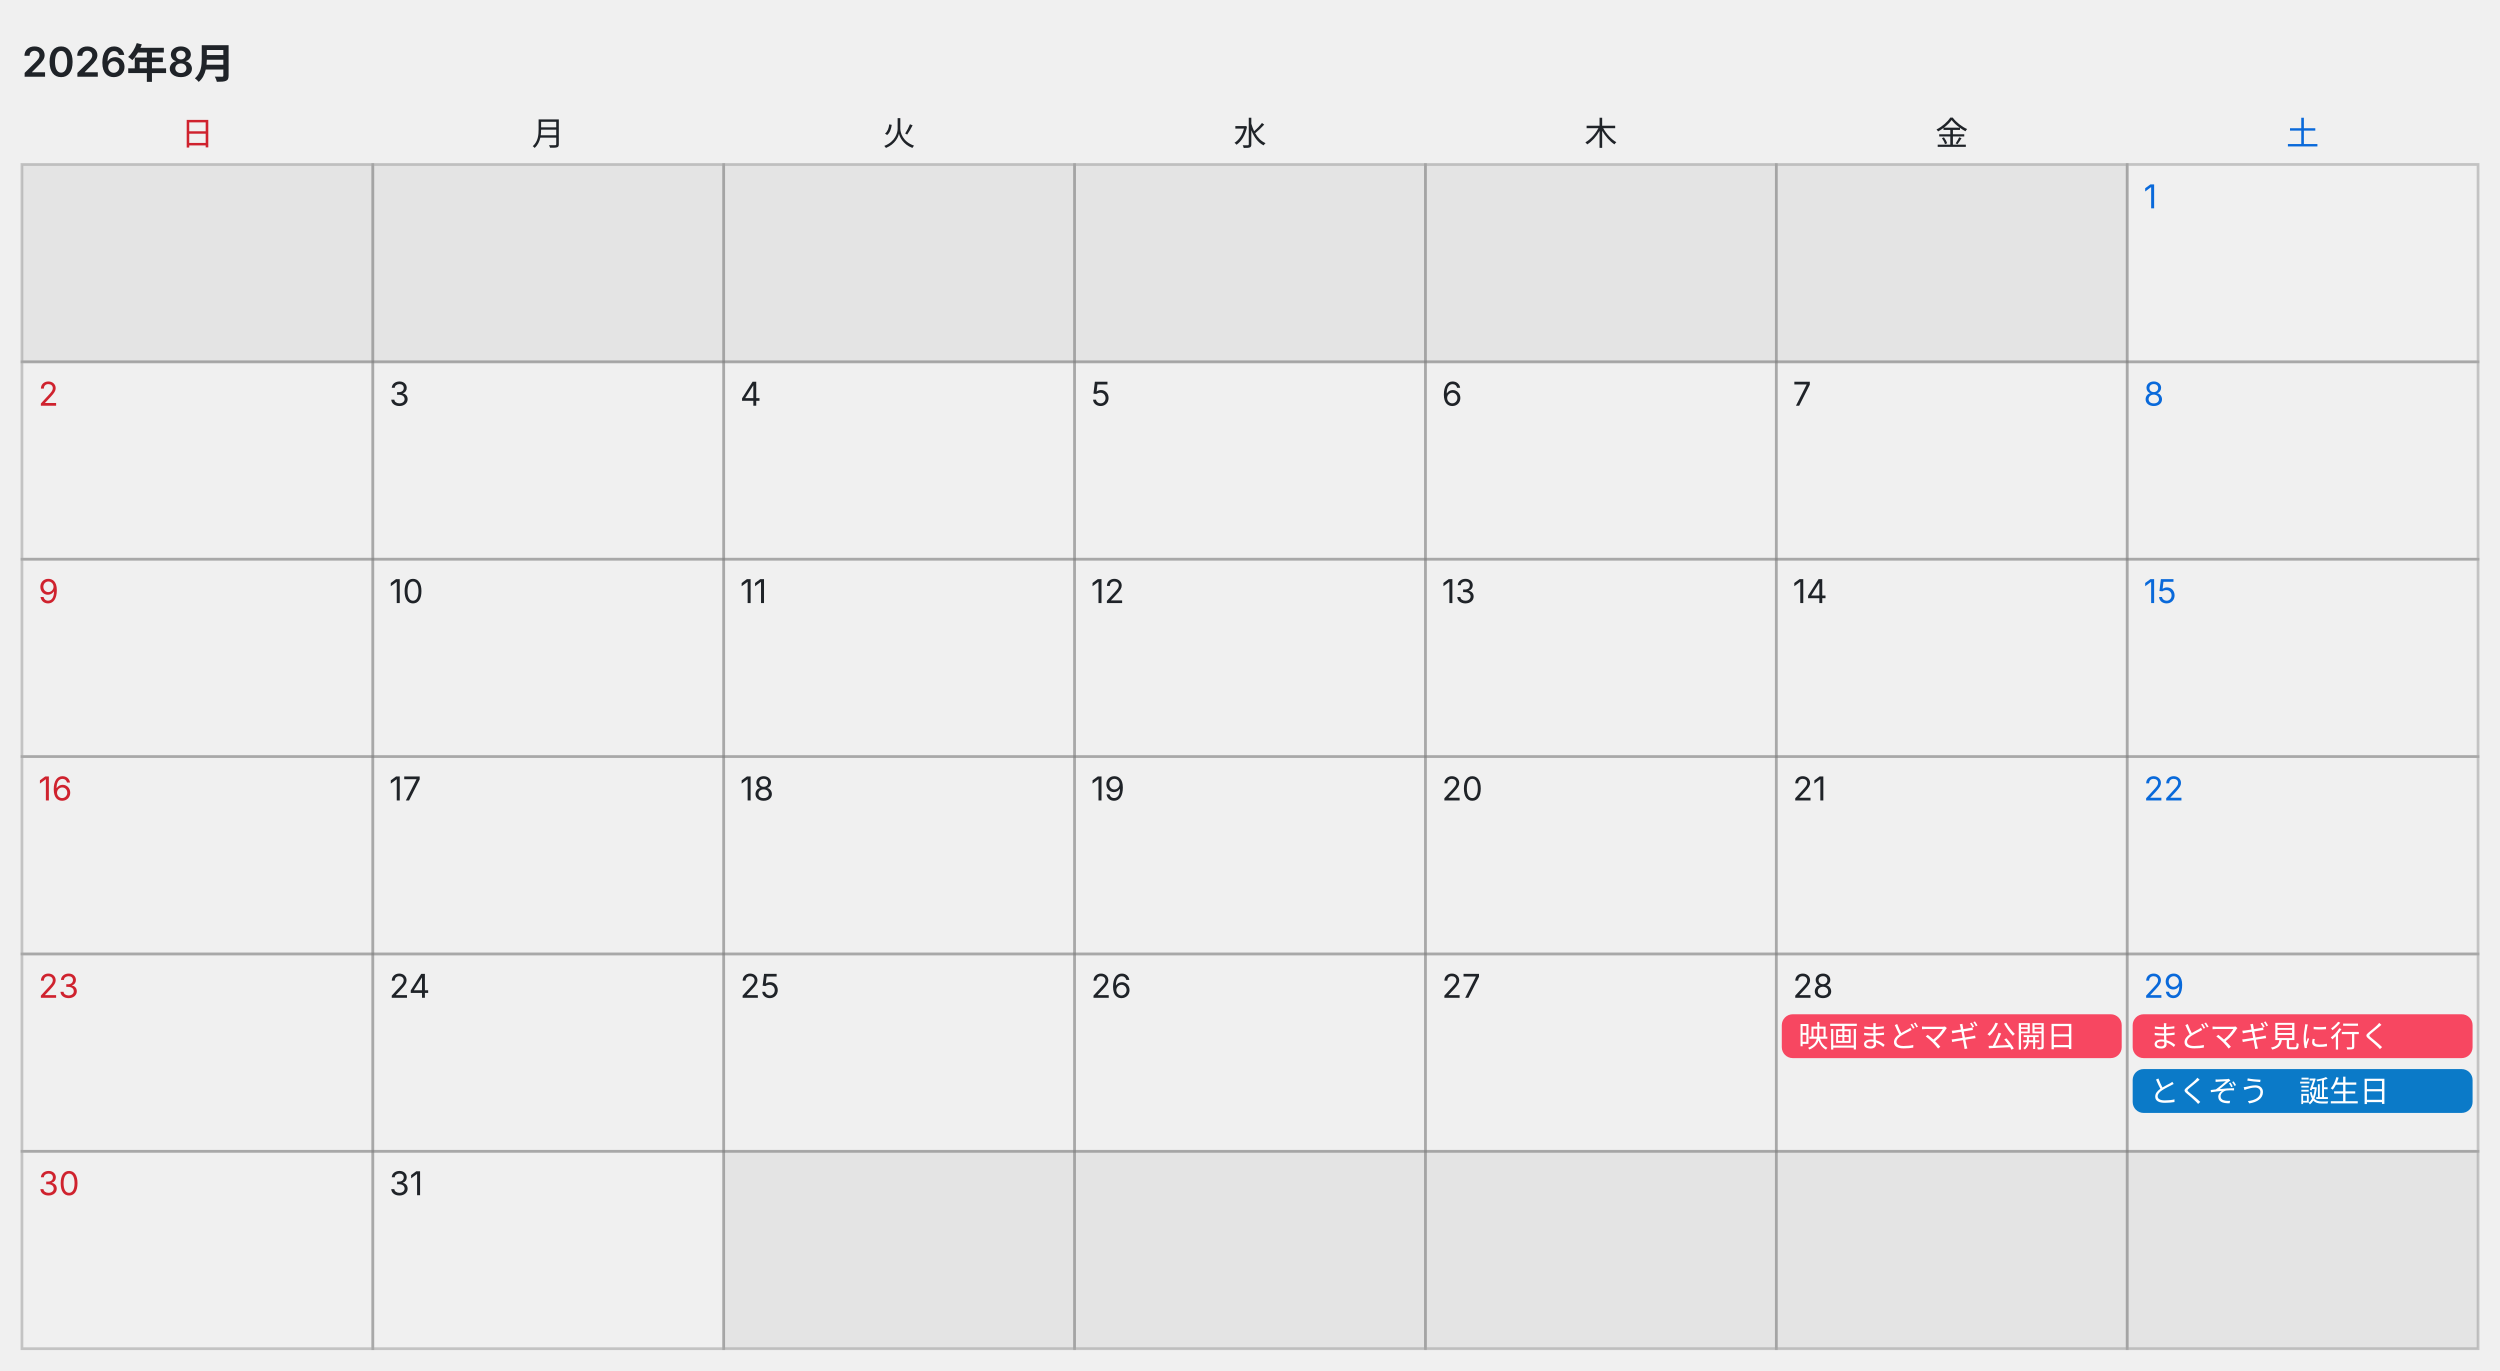
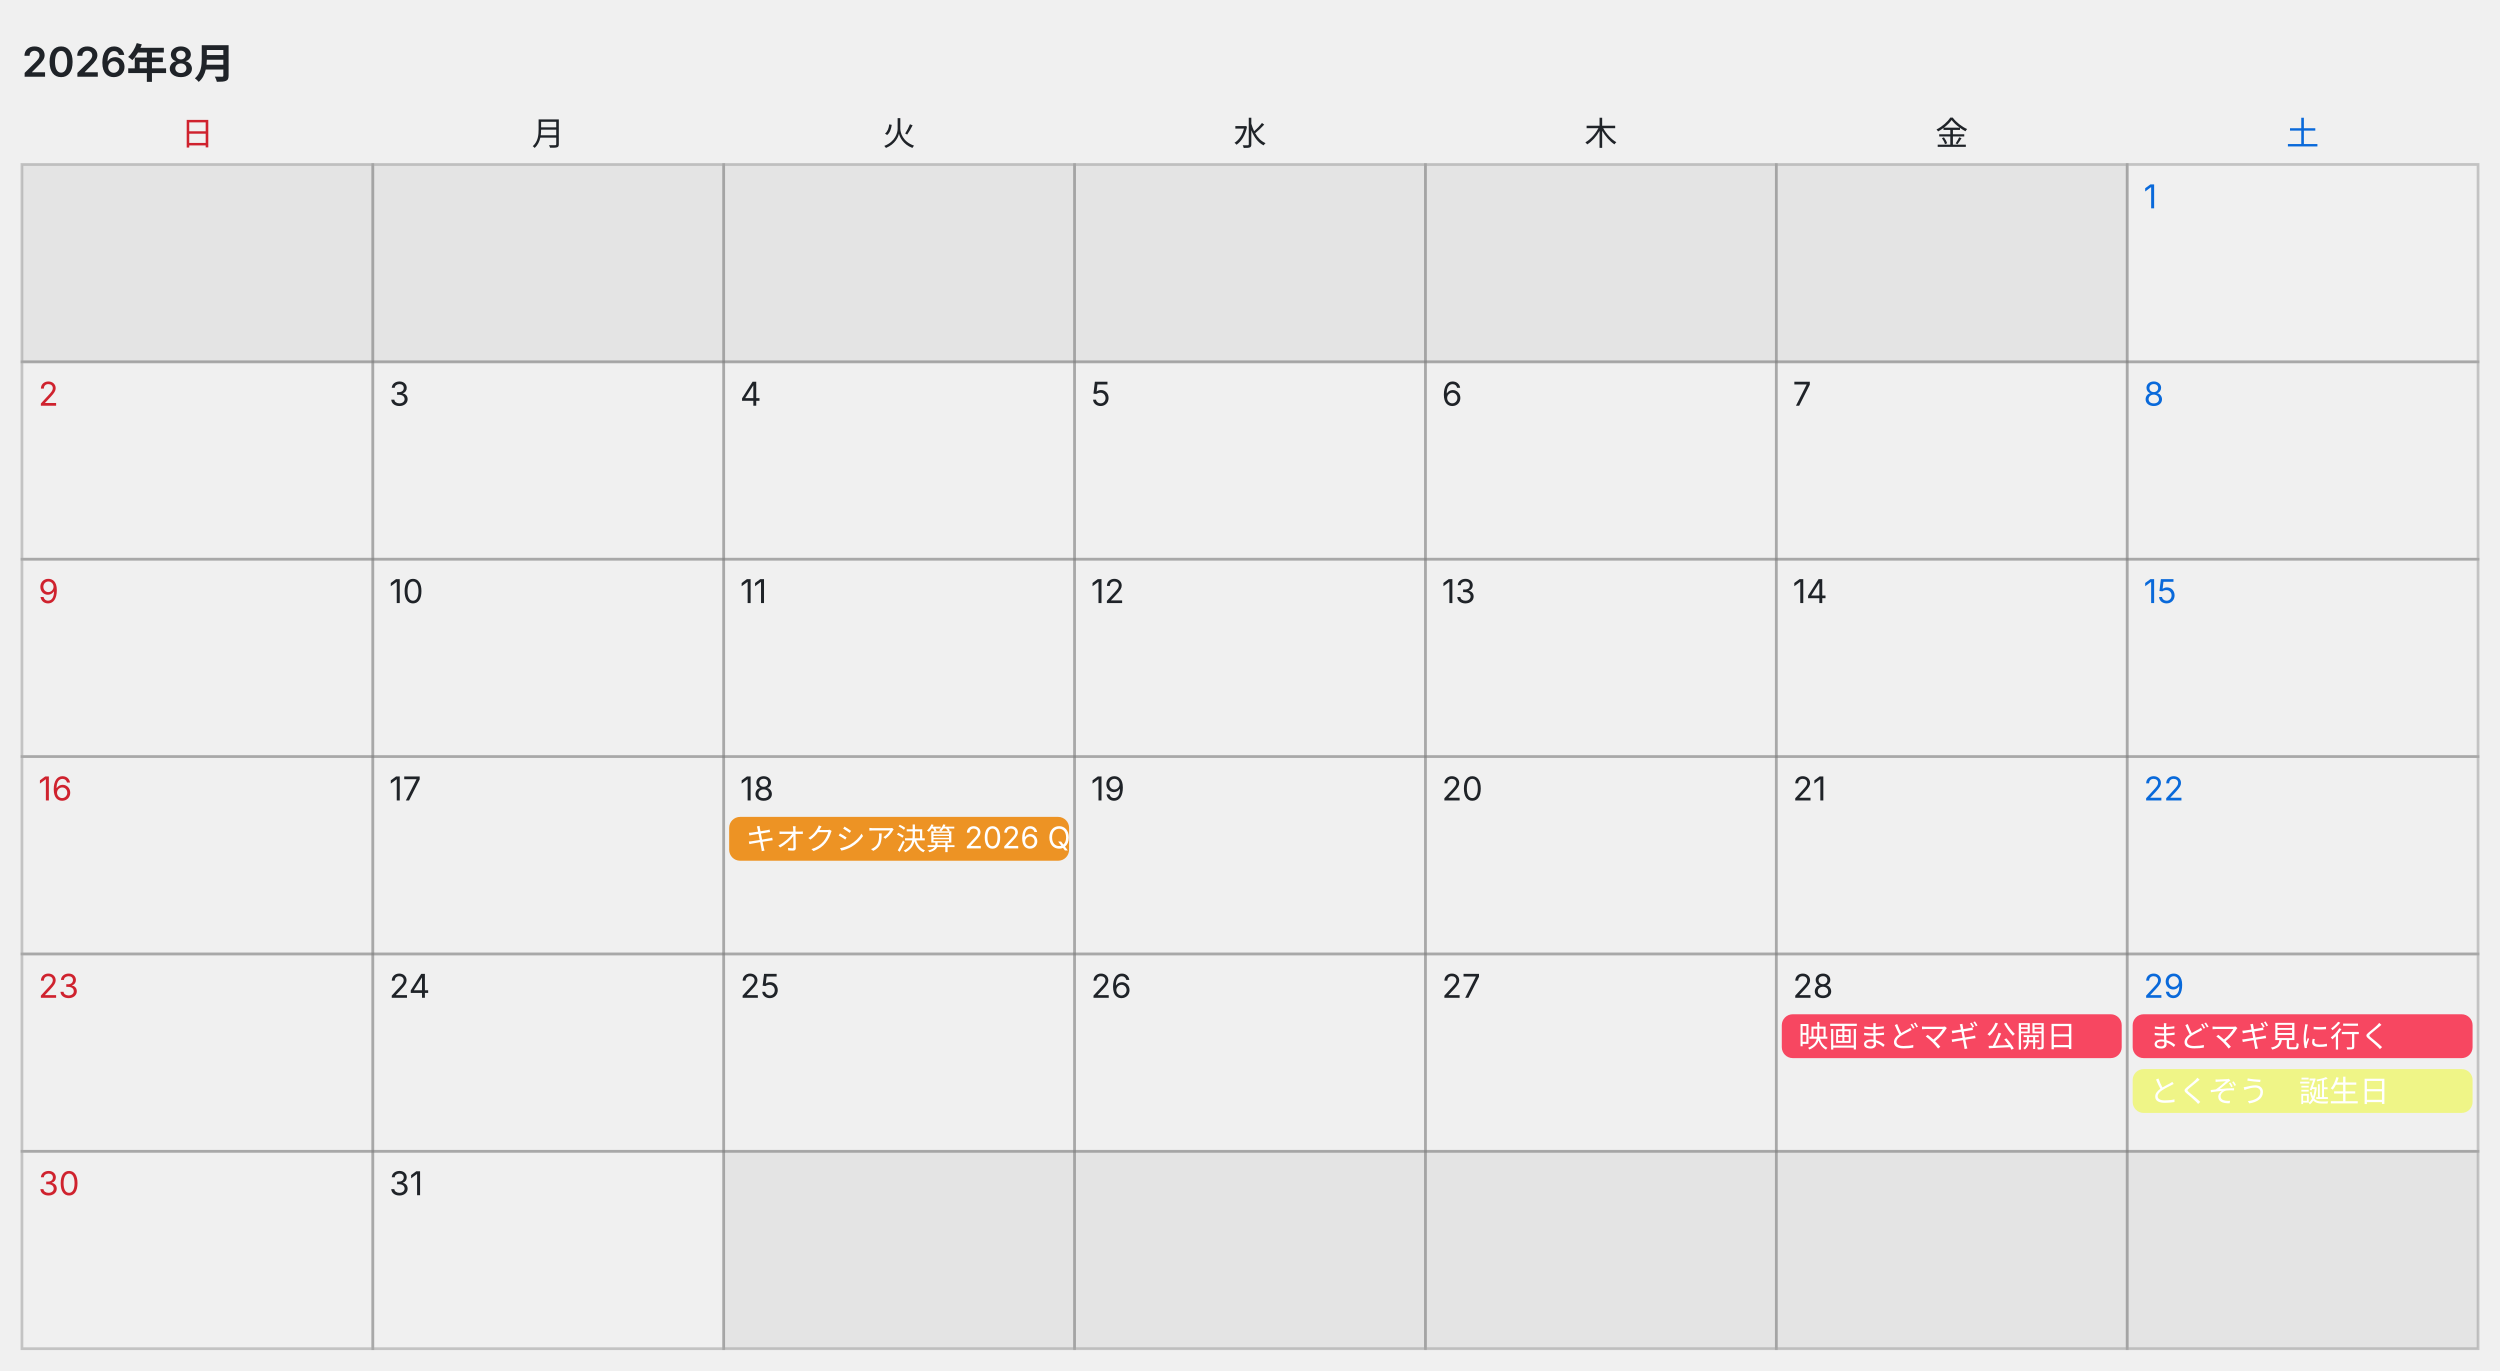
<svg xmlns="http://www.w3.org/2000/svg" width="912" height="500" viewBox="0 0 912 500" role="img" aria-label="カレンダー 2026年8月">
  <style>
  text { font-family: -apple-system, "Segoe UI", "Hiragino Sans", "Noto Sans JP", Meiryo, sans-serif; font-size: 12px; fill: #1f2328; }
  .title { font-size: 15px; font-weight: 600; }
  .cell { fill: none; stroke: #808080; stroke-opacity: 0.4; }
  .out { fill: #808080; fill-opacity: 0.1; stroke: #808080; stroke-opacity: 0.4; }
  .sat { fill: #0969da; }
  .sun { fill: #cf222e; }
  .bar-text { font-size: 11px; fill: #ffffff; }
  @media (prefers-color-scheme: dark) {
    text { fill: #e6edf3; }
    .sat { fill: #4493f8; }
    .sun { fill: #f85149; }
  }
</style>
  <text x="8" y="28" class="title">2026年8月</text>
  <text x="72" y="53" text-anchor="middle" class="sun">日</text>
  <text x="200" y="53" text-anchor="middle">月</text>
  <text x="328" y="53" text-anchor="middle">火</text>
  <text x="456" y="53" text-anchor="middle">水</text>
  <text x="584" y="53" text-anchor="middle">木</text>
  <text x="712" y="53" text-anchor="middle">金</text>
  <text x="840" y="53" text-anchor="middle" class="sat">土</text>
  <rect x="8" y="60" width="128" height="72" class="out" />
  <rect x="136" y="60" width="128" height="72" class="out" />
  <rect x="264" y="60" width="128" height="72" class="out" />
  <rect x="392" y="60" width="128" height="72" class="out" />
  <rect x="520" y="60" width="128" height="72" class="out" />
  <rect x="648" y="60" width="128" height="72" class="out" />
  <rect x="776" y="60" width="128" height="72" class="cell" />
  <text x="782" y="76" class="sat">1</text>
  <rect x="8" y="132" width="128" height="72" class="cell" />
  <text x="14" y="148" class="sun">2</text>
  <rect x="136" y="132" width="128" height="72" class="cell" />
  <text x="142" y="148">3</text>
  <rect x="264" y="132" width="128" height="72" class="cell" />
  <text x="270" y="148">4</text>
  <rect x="392" y="132" width="128" height="72" class="cell" />
  <text x="398" y="148">5</text>
  <rect x="520" y="132" width="128" height="72" class="cell" />
  <text x="526" y="148">6</text>
  <rect x="648" y="132" width="128" height="72" class="cell" />
  <text x="654" y="148">7</text>
  <rect x="776" y="132" width="128" height="72" class="cell" />
  <text x="782" y="148" class="sat">8</text>
  <rect x="8" y="204" width="128" height="72" class="cell" />
  <text x="14" y="220" class="sun">9</text>
  <rect x="136" y="204" width="128" height="72" class="cell" />
  <text x="142" y="220">10</text>
  <rect x="264" y="204" width="128" height="72" class="cell" />
  <text x="270" y="220">11</text>
  <rect x="392" y="204" width="128" height="72" class="cell" />
  <text x="398" y="220">12</text>
  <rect x="520" y="204" width="128" height="72" class="cell" />
  <text x="526" y="220">13</text>
  <rect x="648" y="204" width="128" height="72" class="cell" />
  <text x="654" y="220">14</text>
  <rect x="776" y="204" width="128" height="72" class="cell" />
  <text x="782" y="220" class="sat">15</text>
  <rect x="8" y="276" width="128" height="72" class="cell" />
  <text x="14" y="292" class="sun">16</text>
  <rect x="136" y="276" width="128" height="72" class="cell" />
  <text x="142" y="292">17</text>
  <rect x="264" y="276" width="128" height="72" class="cell" />
  <text x="270" y="292">18</text>
  <rect x="392" y="276" width="128" height="72" class="cell" />
  <text x="398" y="292">19</text>
  <rect x="520" y="276" width="128" height="72" class="cell" />
  <text x="526" y="292">20</text>
  <rect x="648" y="276" width="128" height="72" class="cell" />
  <text x="654" y="292">21</text>
  <rect x="776" y="276" width="128" height="72" class="cell" />
  <text x="782" y="292" class="sat">22</text>
+   <svg x="266" y="298" width="124" height="16">
+     <rect width="124" height="16" rx="4" class="bar" fill="#ed9324" />
+     <text x="6" y="12" class="bar-text">キオクシア決算 2026 Q2</text>
+   </svg>
  <rect x="8" y="348" width="128" height="72" class="cell" />
  <text x="14" y="364" class="sun">23</text>
  <rect x="136" y="348" width="128" height="72" class="cell" />
  <text x="142" y="364">24</text>
  <rect x="264" y="348" width="128" height="72" class="cell" />
  <text x="270" y="364">25</text>
  <rect x="392" y="348" width="128" height="72" class="cell" />
  <text x="398" y="364">26</text>
  <rect x="520" y="348" width="128" height="72" class="cell" />
  <text x="526" y="364">27</text>
  <rect x="648" y="348" width="128" height="72" class="cell" />
  <text x="654" y="364">28</text>
  <rect x="776" y="348" width="128" height="72" class="cell" />
  <text x="782" y="364" class="sat">29</text>
  <svg x="650" y="370" width="124" height="16">
    <rect width="124" height="16" rx="4" class="bar" fill="#f74761" />
    <text x="6" y="12" class="bar-text">映画まどマギ 公開日</text>
  </svg>
  <svg x="778" y="370" width="124" height="16">
    <rect width="124" height="16" rx="4" class="bar" fill="#f74761" />
    <text x="6" y="12" class="bar-text">まどマギ見に行く</text>
  </svg>
  <svg x="778" y="390" width="124" height="16">
-     <rect width="124" height="16" rx="4" class="bar" fill="#0b7ac8" />
+     <rect width="124" height="16" rx="4" class="bar" fill="#eff587" />
    <text x="6" y="12" class="bar-text">とくぞう　誕生日</text>
  </svg>
  <rect x="8" y="420" width="128" height="72" class="cell" />
  <text x="14" y="436" class="sun">30</text>
  <rect x="136" y="420" width="128" height="72" class="cell" />
  <text x="142" y="436">31</text>
  <rect x="264" y="420" width="128" height="72" class="out" />
  <rect x="392" y="420" width="128" height="72" class="out" />
  <rect x="520" y="420" width="128" height="72" class="out" />
  <rect x="648" y="420" width="128" height="72" class="out" />
  <rect x="776" y="420" width="128" height="72" class="out" />
</svg>
